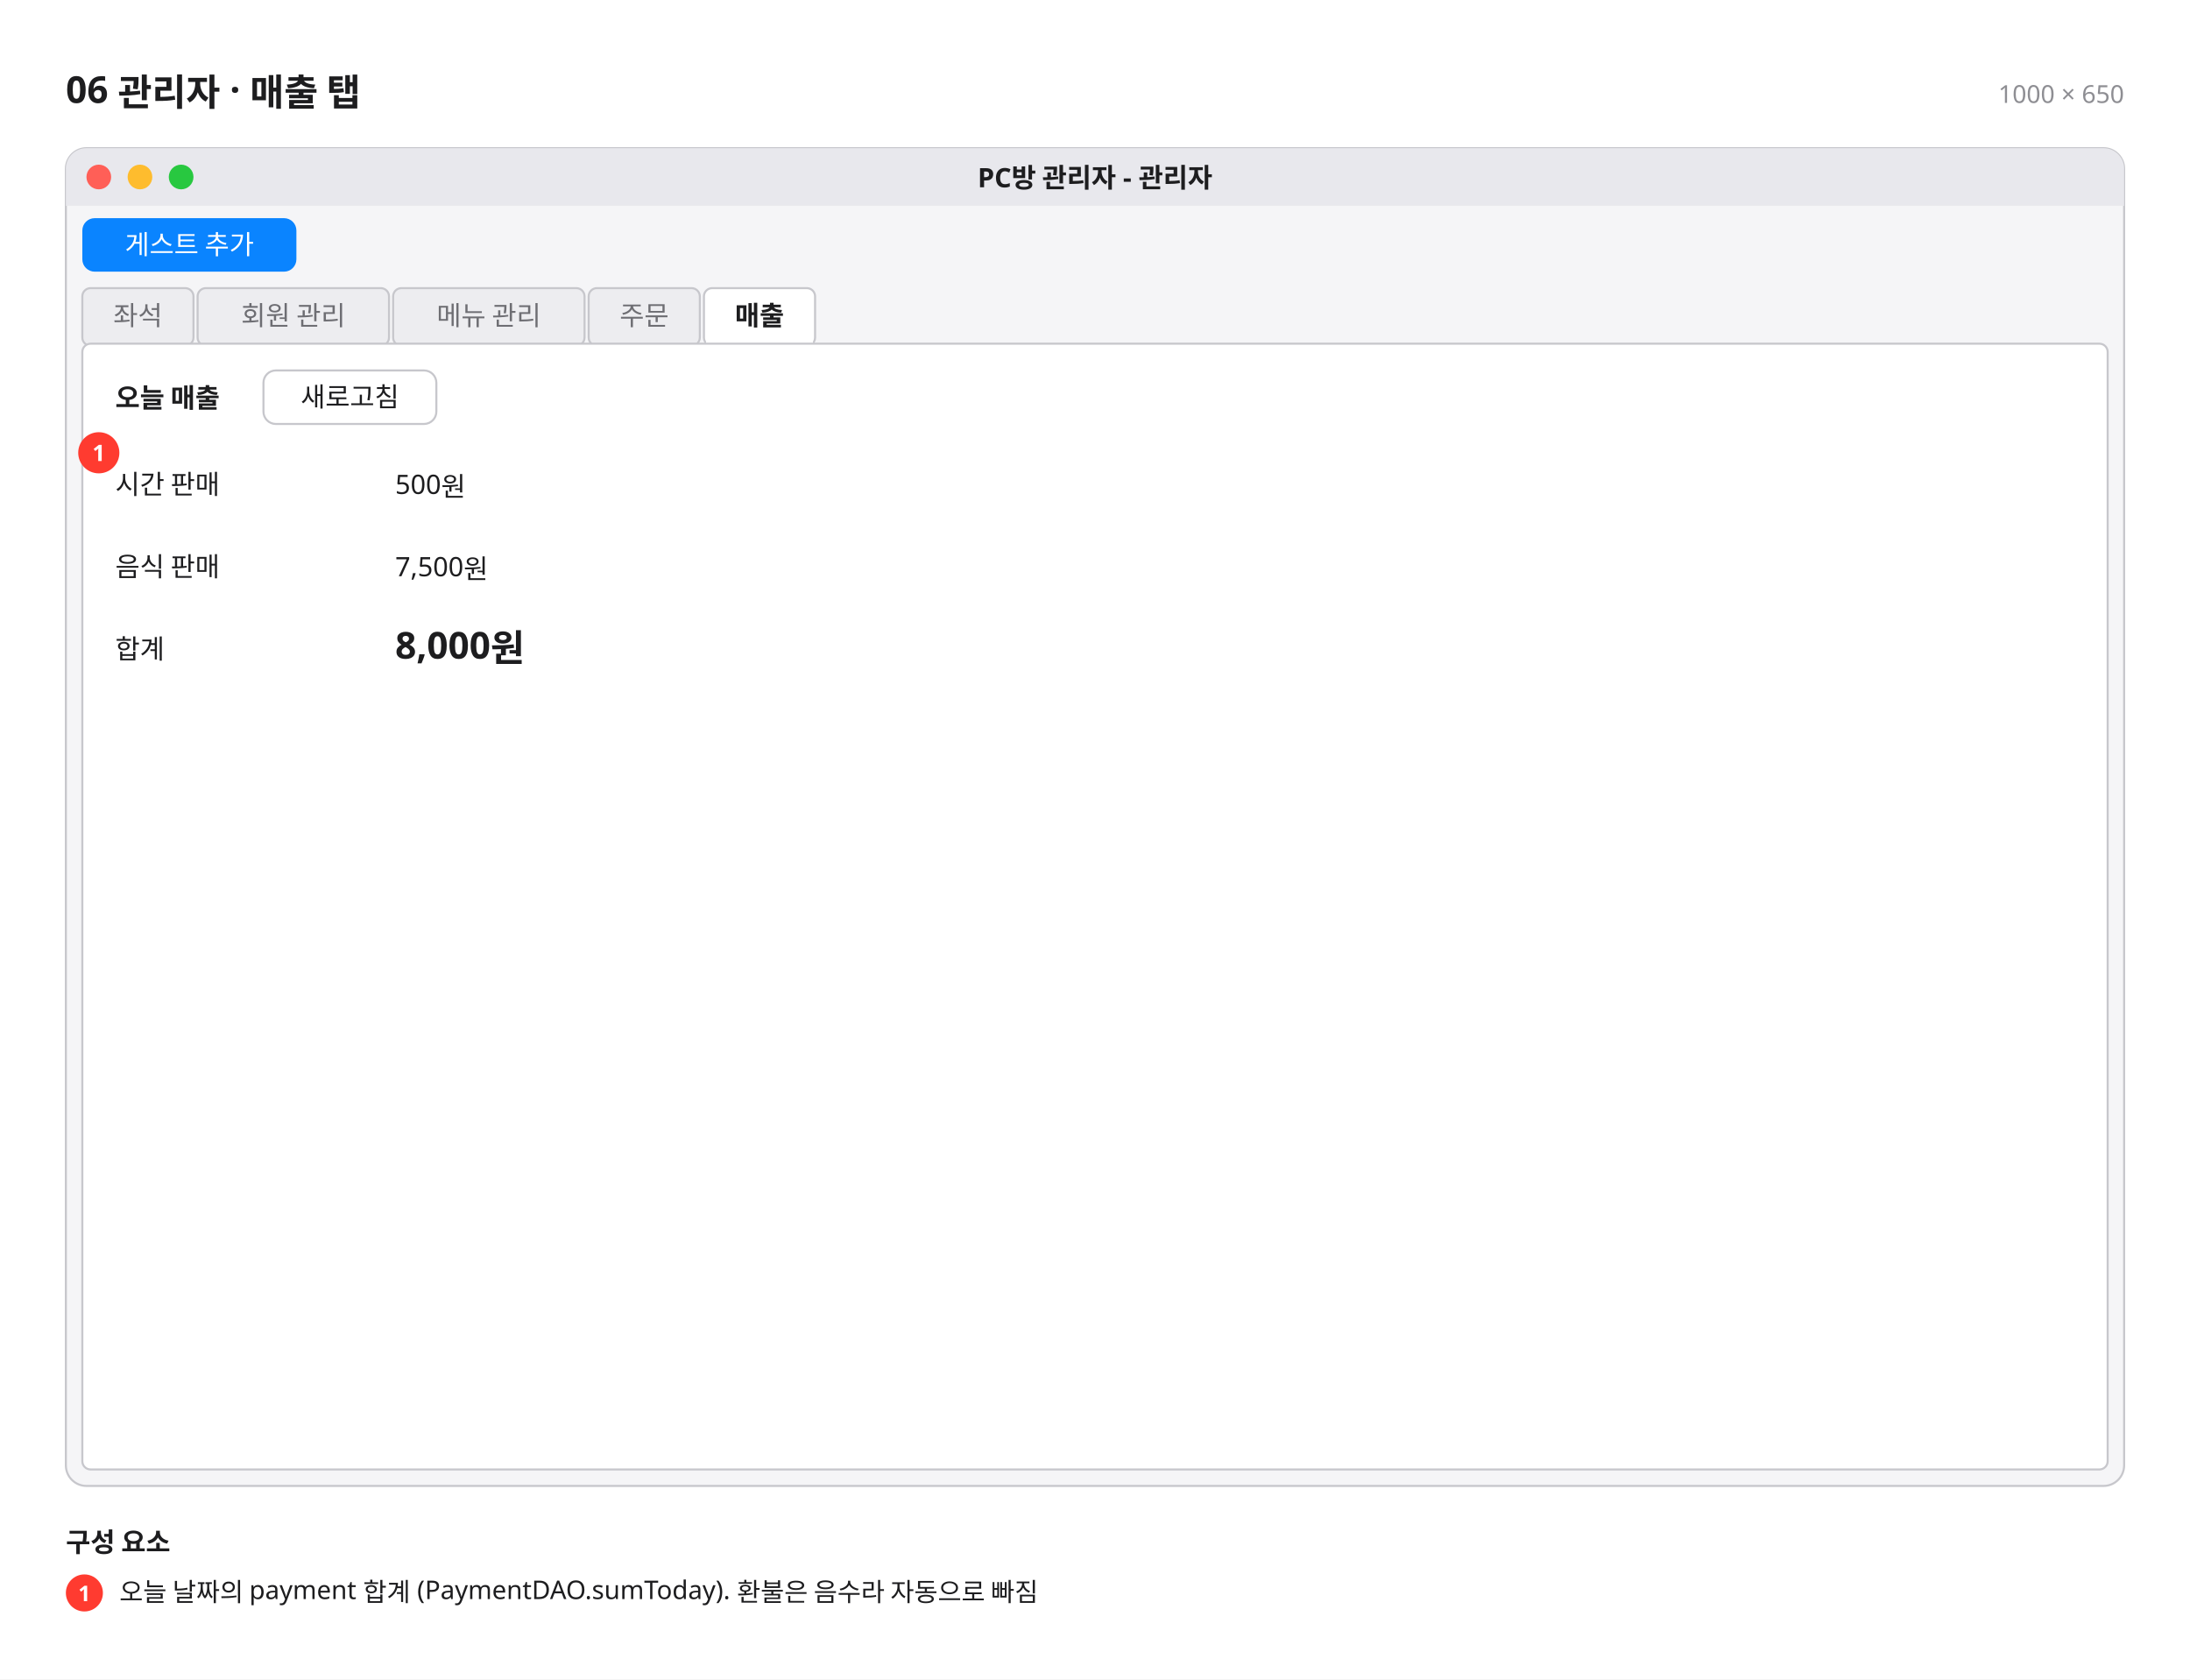
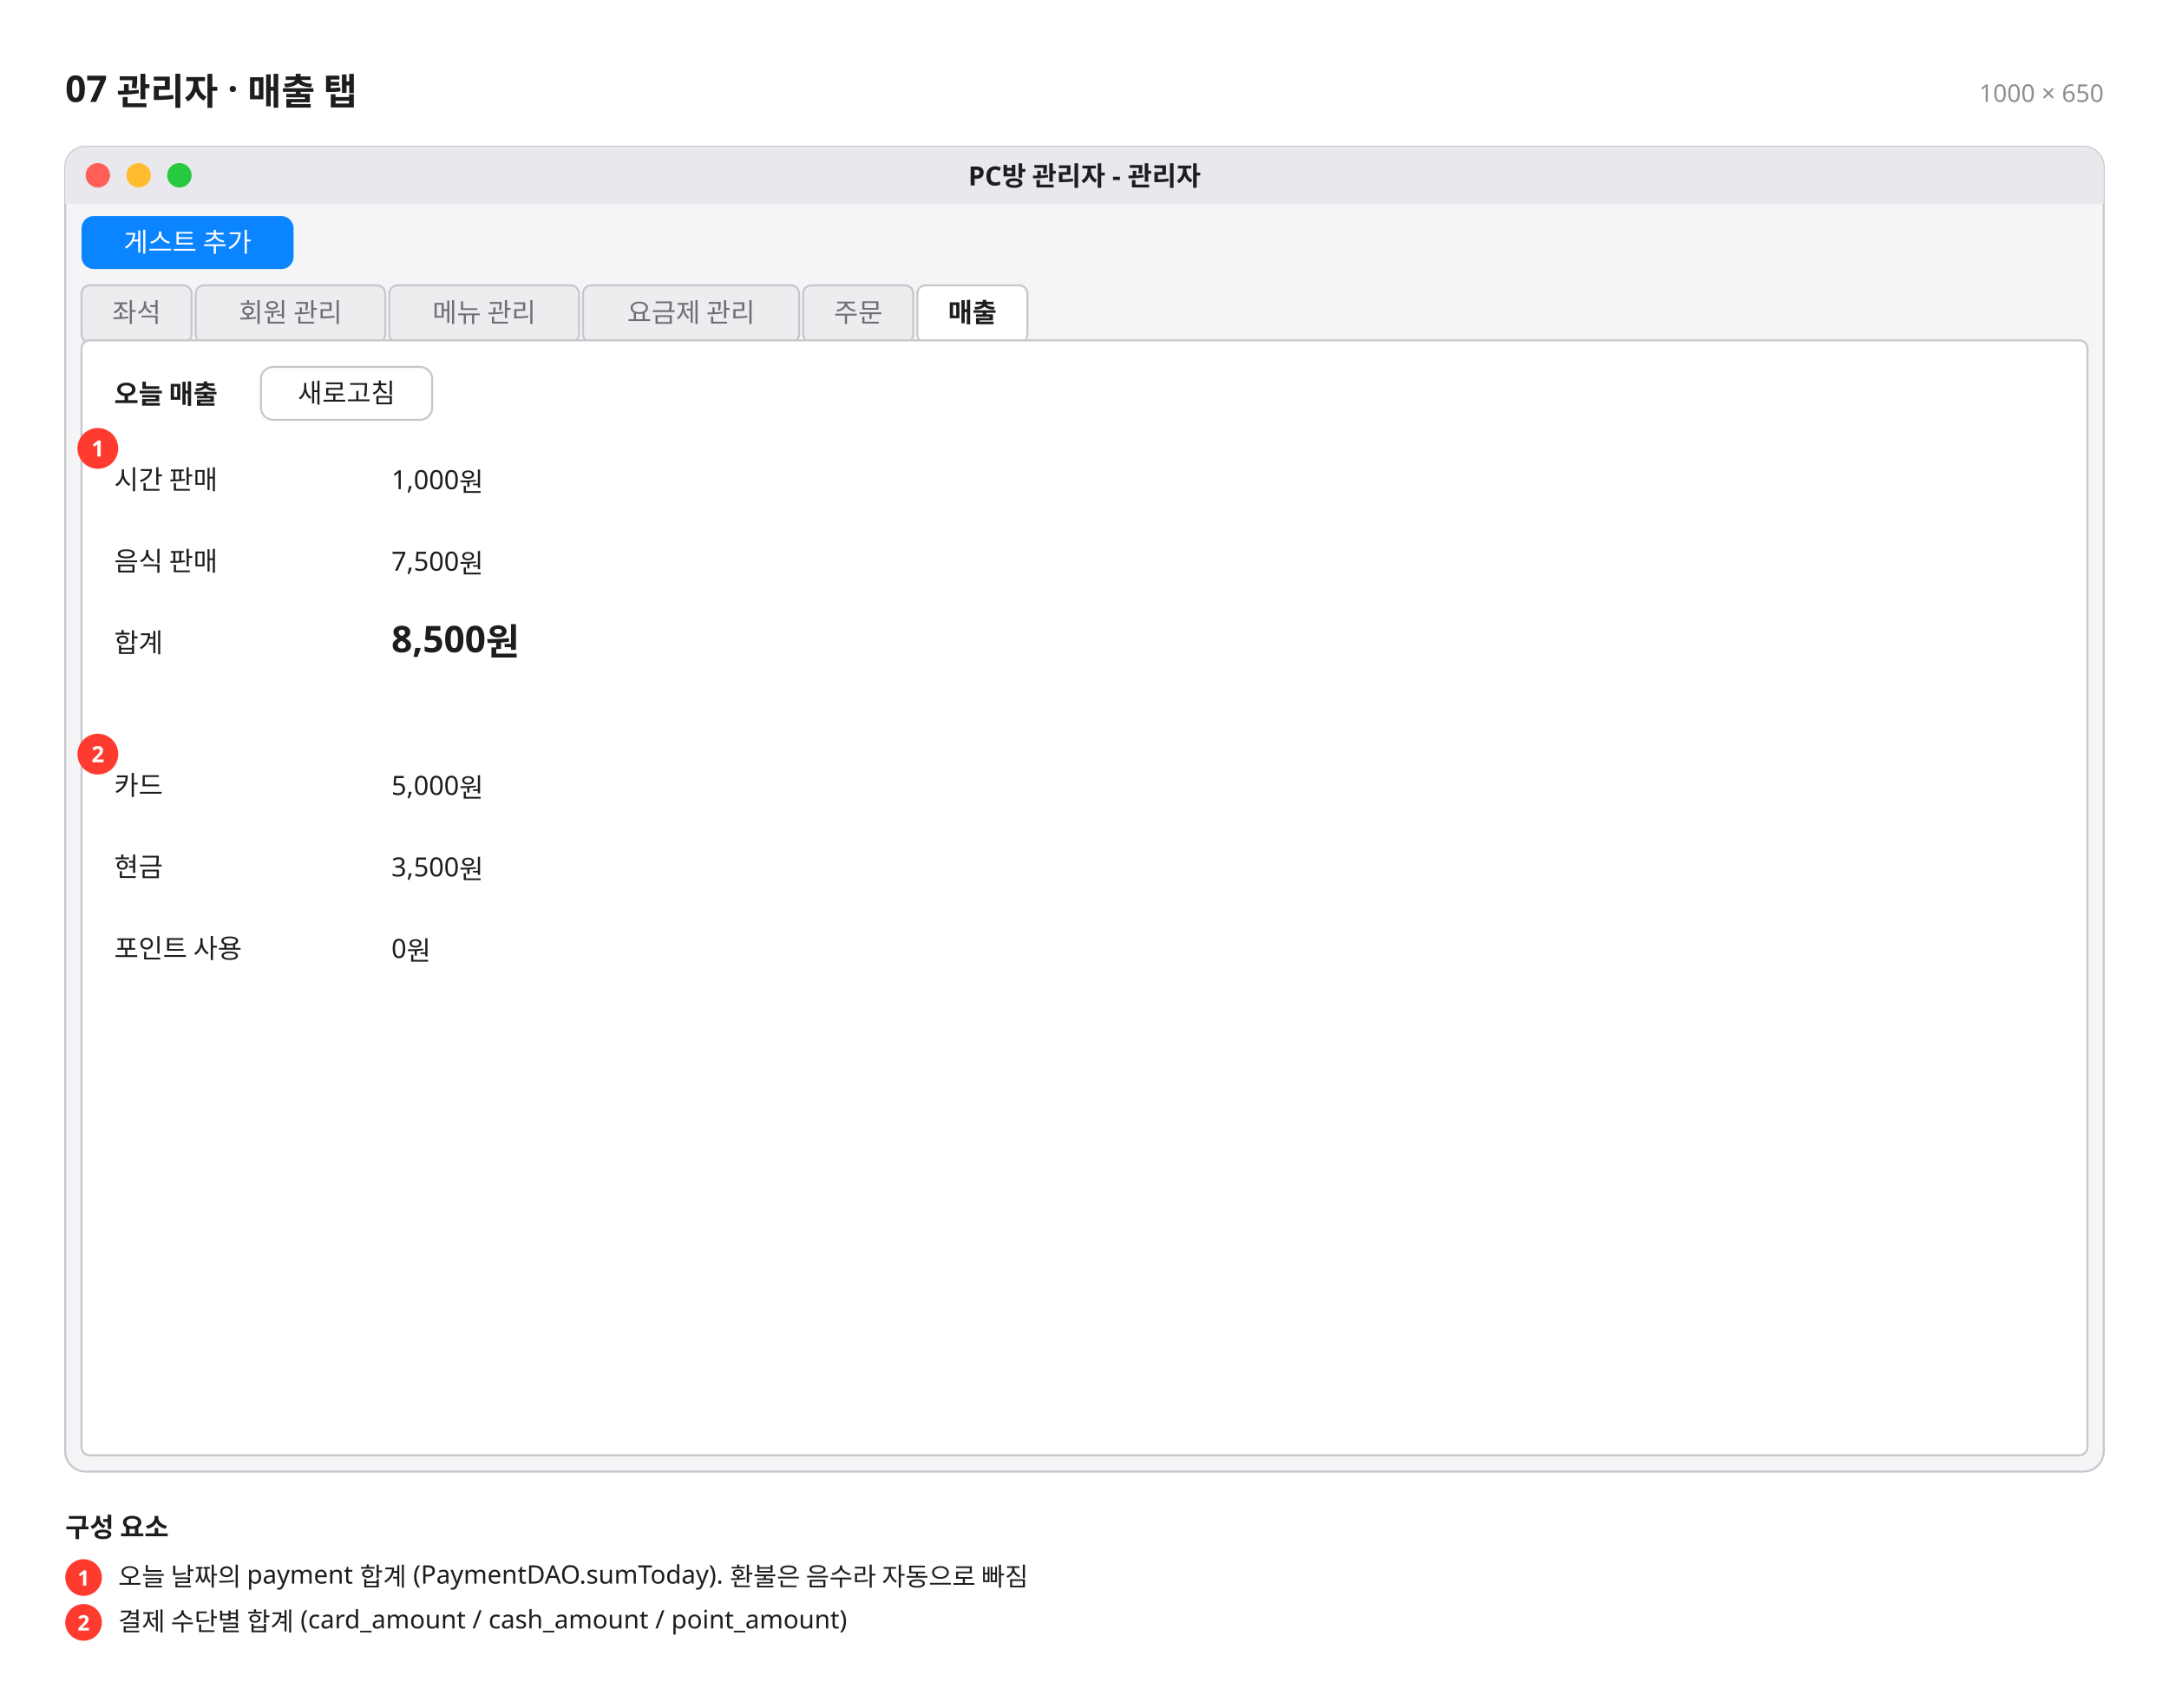
- <svg xmlns="http://www.w3.org/2000/svg" width="1064" height="816" viewBox="0 0 1064 816">
-   <rect width="1064" height="816" fill="#FFFFFF" />
-   <text x="32" y="50" font-family="Apple SD Gothic Neo, Malgun Gothic, Noto Sans KR, sans-serif" font-size="18" font-weight="700" fill="#1D1D1F">06 관리자 · 매출 탭</text>
+ <svg xmlns="http://www.w3.org/2000/svg" width="1064" height="838" viewBox="0 0 1064 838">
+   <rect width="1064" height="838" fill="#FFFFFF" />
+   <text x="32" y="50" font-family="Apple SD Gothic Neo, Malgun Gothic, Noto Sans KR, sans-serif" font-size="18" font-weight="700" fill="#1D1D1F">07 관리자 · 매출 탭</text>
  <text x="1032" y="50" font-family="Apple SD Gothic Neo, Malgun Gothic, Noto Sans KR, sans-serif" font-size="12" text-anchor="end" fill="#8E8E93">1000 × 650</text>
  <g id="창">
    <rect x="32" y="72" width="1000" height="650" rx="10" fill="#F5F5F7" stroke="#C7C7CC" />
    <path d="M32 100V82a10 10 0 0 1 10 -10H1022a10 10 0 0 1 10 10V100Z" fill="#E8E8ED" />
    <circle cx="48" cy="86" r="6" fill="#FF5F57" />
    <circle cx="68" cy="86" r="6" fill="#FEBC2E" />
    <circle cx="88" cy="86" r="6" fill="#28C840" />
    <text x="532.0" y="91" font-family="Apple SD Gothic Neo, Malgun Gothic, Noto Sans KR, sans-serif" font-size="13" font-weight="600" text-anchor="middle" fill="#1D1D1F">PC방 관리자 - 관리자</text>
  </g>
  <g id="내용">
    <g id="JButton 게스트 추가">
      <rect x="40" y="106" width="104" height="26" rx="6" fill="#0A84FF" />
      <text x="92.0" y="123.5" font-family="Apple SD Gothic Neo, Malgun Gothic, Noto Sans KR, sans-serif" font-size="13" font-weight="500" text-anchor="middle" fill="#FFFFFF">게스트 추가</text>
    </g>
    <g id="JTabbedPane 탭">
      <rect x="40" y="140" width="54" height="28" rx="4" fill="#EDEDF0" stroke="#C7C7CC" stroke-width="1" />
      <text x="67.0" y="158" font-family="Apple SD Gothic Neo, Malgun Gothic, Noto Sans KR, sans-serif" font-size="13" font-weight="400" text-anchor="middle" fill="#6E6E73">좌석</text>
      <rect x="96" y="140" width="93" height="28" rx="4" fill="#EDEDF0" stroke="#C7C7CC" stroke-width="1" />
      <text x="142.5" y="158" font-family="Apple SD Gothic Neo, Malgun Gothic, Noto Sans KR, sans-serif" font-size="13" font-weight="400" text-anchor="middle" fill="#6E6E73">회원 관리</text>
      <rect x="191" y="140" width="93" height="28" rx="4" fill="#EDEDF0" stroke="#C7C7CC" stroke-width="1" />
      <text x="237.5" y="158" font-family="Apple SD Gothic Neo, Malgun Gothic, Noto Sans KR, sans-serif" font-size="13" font-weight="400" text-anchor="middle" fill="#6E6E73">메뉴 관리</text>
-       <rect x="286" y="140" width="54" height="28" rx="4" fill="#EDEDF0" stroke="#C7C7CC" stroke-width="1" />
-       <text x="313.0" y="158" font-family="Apple SD Gothic Neo, Malgun Gothic, Noto Sans KR, sans-serif" font-size="13" font-weight="400" text-anchor="middle" fill="#6E6E73">주문</text>
-       <rect x="342" y="140" width="54" height="28" rx="4" fill="#FFFFFF" stroke="#C7C7CC" stroke-width="1" />
-       <rect x="343" y="164" width="52" height="6" rx="0" fill="#FFFFFF" />
-       <text x="369.0" y="158" font-family="Apple SD Gothic Neo, Malgun Gothic, Noto Sans KR, sans-serif" font-size="13" font-weight="600" text-anchor="middle" fill="#1D1D1F">매출</text>
+       <rect x="286" y="140" width="106" height="28" rx="4" fill="#EDEDF0" stroke="#C7C7CC" stroke-width="1" />
+       <text x="339.0" y="158" font-family="Apple SD Gothic Neo, Malgun Gothic, Noto Sans KR, sans-serif" font-size="13" font-weight="400" text-anchor="middle" fill="#6E6E73">요금제 관리</text>
+       <rect x="394" y="140" width="54" height="28" rx="4" fill="#EDEDF0" stroke="#C7C7CC" stroke-width="1" />
+       <text x="421.0" y="158" font-family="Apple SD Gothic Neo, Malgun Gothic, Noto Sans KR, sans-serif" font-size="13" font-weight="400" text-anchor="middle" fill="#6E6E73">주문</text>
+       <rect x="450" y="140" width="54" height="28" rx="4" fill="#FFFFFF" stroke="#C7C7CC" stroke-width="1" />
+       <rect x="451" y="164" width="52" height="6" rx="0" fill="#FFFFFF" />
+       <text x="477.0" y="158" font-family="Apple SD Gothic Neo, Malgun Gothic, Noto Sans KR, sans-serif" font-size="13" font-weight="600" text-anchor="middle" fill="#1D1D1F">매출</text>
    </g>
    <rect x="40" y="167" width="984" height="547" rx="4" fill="#FFFFFF" stroke="#C7C7CC" stroke-width="1" />
    <text x="56" y="198" font-family="Apple SD Gothic Neo, Malgun Gothic, Noto Sans KR, sans-serif" font-size="13" font-weight="600" text-anchor="start" fill="#1D1D1F">오늘 매출</text>
    <g id="JButton 새로고침">
      <rect x="128" y="180" width="84" height="26" rx="6" fill="#FFFFFF" stroke="#C7C7CC" stroke-width="1" />
      <text x="170.0" y="197.5" font-family="Apple SD Gothic Neo, Malgun Gothic, Noto Sans KR, sans-serif" font-size="13" font-weight="500" text-anchor="middle" fill="#1D1D1F">새로고침</text>
    </g>
    <text x="56" y="240" font-family="Apple SD Gothic Neo, Malgun Gothic, Noto Sans KR, sans-serif" font-size="13" font-weight="400" text-anchor="start" fill="#1D1D1F">시간 판매</text>
-     <text x="192" y="240" font-family="Apple SD Gothic Neo, Malgun Gothic, Noto Sans KR, sans-serif" font-size="13" font-weight="400" text-anchor="start" fill="#1D1D1F">500원</text>
+     <text x="192" y="240" font-family="Apple SD Gothic Neo, Malgun Gothic, Noto Sans KR, sans-serif" font-size="13" font-weight="400" text-anchor="start" fill="#1D1D1F">1,000원</text>
    <text x="56" y="280" font-family="Apple SD Gothic Neo, Malgun Gothic, Noto Sans KR, sans-serif" font-size="13" font-weight="400" text-anchor="start" fill="#1D1D1F">음식 판매</text>
    <text x="192" y="280" font-family="Apple SD Gothic Neo, Malgun Gothic, Noto Sans KR, sans-serif" font-size="13" font-weight="400" text-anchor="start" fill="#1D1D1F">7,500원</text>
    <text x="56" y="320" font-family="Apple SD Gothic Neo, Malgun Gothic, Noto Sans KR, sans-serif" font-size="13" font-weight="400" text-anchor="start" fill="#1D1D1F">합계</text>
-     <text x="192" y="320" font-family="Apple SD Gothic Neo, Malgun Gothic, Noto Sans KR, sans-serif" font-size="18" font-weight="700" text-anchor="start" fill="#1D1D1F">8,000원</text>
+     <text x="192" y="320" font-family="Apple SD Gothic Neo, Malgun Gothic, Noto Sans KR, sans-serif" font-size="18" font-weight="700" text-anchor="start" fill="#1D1D1F">8,500원</text>
+     <text x="56" y="390" font-family="Apple SD Gothic Neo, Malgun Gothic, Noto Sans KR, sans-serif" font-size="13" font-weight="400" text-anchor="start" fill="#1D1D1F">카드</text>
+     <text x="192" y="390" font-family="Apple SD Gothic Neo, Malgun Gothic, Noto Sans KR, sans-serif" font-size="13" font-weight="400" text-anchor="start" fill="#1D1D1F">5,000원</text>
+     <text x="56" y="430" font-family="Apple SD Gothic Neo, Malgun Gothic, Noto Sans KR, sans-serif" font-size="13" font-weight="400" text-anchor="start" fill="#1D1D1F">현금</text>
+     <text x="192" y="430" font-family="Apple SD Gothic Neo, Malgun Gothic, Noto Sans KR, sans-serif" font-size="13" font-weight="400" text-anchor="start" fill="#1D1D1F">3,500원</text>
+     <text x="56" y="470" font-family="Apple SD Gothic Neo, Malgun Gothic, Noto Sans KR, sans-serif" font-size="13" font-weight="400" text-anchor="start" fill="#1D1D1F">포인트 사용</text>
+     <text x="192" y="470" font-family="Apple SD Gothic Neo, Malgun Gothic, Noto Sans KR, sans-serif" font-size="13" font-weight="400" text-anchor="start" fill="#1D1D1F">0원</text>
    <g id="표시 1">
      <circle cx="48" cy="220" r="10" fill="#FF3B30" />
      <text x="48" y="224" font-family="Apple SD Gothic Neo, Malgun Gothic, Noto Sans KR, sans-serif" font-size="11" font-weight="700" text-anchor="middle" fill="#FFFFFF">1</text>
+     </g>
+     <g id="표시 2">
+       <circle cx="48" cy="370" r="10" fill="#FF3B30" />
+       <text x="48" y="374" font-family="Apple SD Gothic Neo, Malgun Gothic, Noto Sans KR, sans-serif" font-size="11" font-weight="700" text-anchor="middle" fill="#FFFFFF">2</text>
    </g>
  </g>
  <g id="범례">
    <text x="32" y="754" font-family="Apple SD Gothic Neo, Malgun Gothic, Noto Sans KR, sans-serif" font-size="13" font-weight="700" fill="#1D1D1F">구성 요소</text>
    <circle cx="41" cy="774" r="9" fill="#FF3B30" />
    <text x="41" y="778" font-family="Apple SD Gothic Neo, Malgun Gothic, Noto Sans KR, sans-serif" font-size="10.5" font-weight="700" text-anchor="middle" fill="#FFFFFF">1</text>
    <text x="58" y="778" font-family="Apple SD Gothic Neo, Malgun Gothic, Noto Sans KR, sans-serif" font-size="12.5" fill="#1D1D1F">오늘 날짜의 payment 합계 (PaymentDAO.sumToday). 환불은 음수라 자동으로 빠짐</text>
+     <circle cx="41" cy="796" r="9" fill="#FF3B30" />
+     <text x="41" y="800" font-family="Apple SD Gothic Neo, Malgun Gothic, Noto Sans KR, sans-serif" font-size="10.5" font-weight="700" text-anchor="middle" fill="#FFFFFF">2</text>
+     <text x="58" y="800" font-family="Apple SD Gothic Neo, Malgun Gothic, Noto Sans KR, sans-serif" font-size="12.5" fill="#1D1D1F">결제 수단별 합계 (card_amount / cash_amount / point_amount)</text>
  </g>
</svg>
